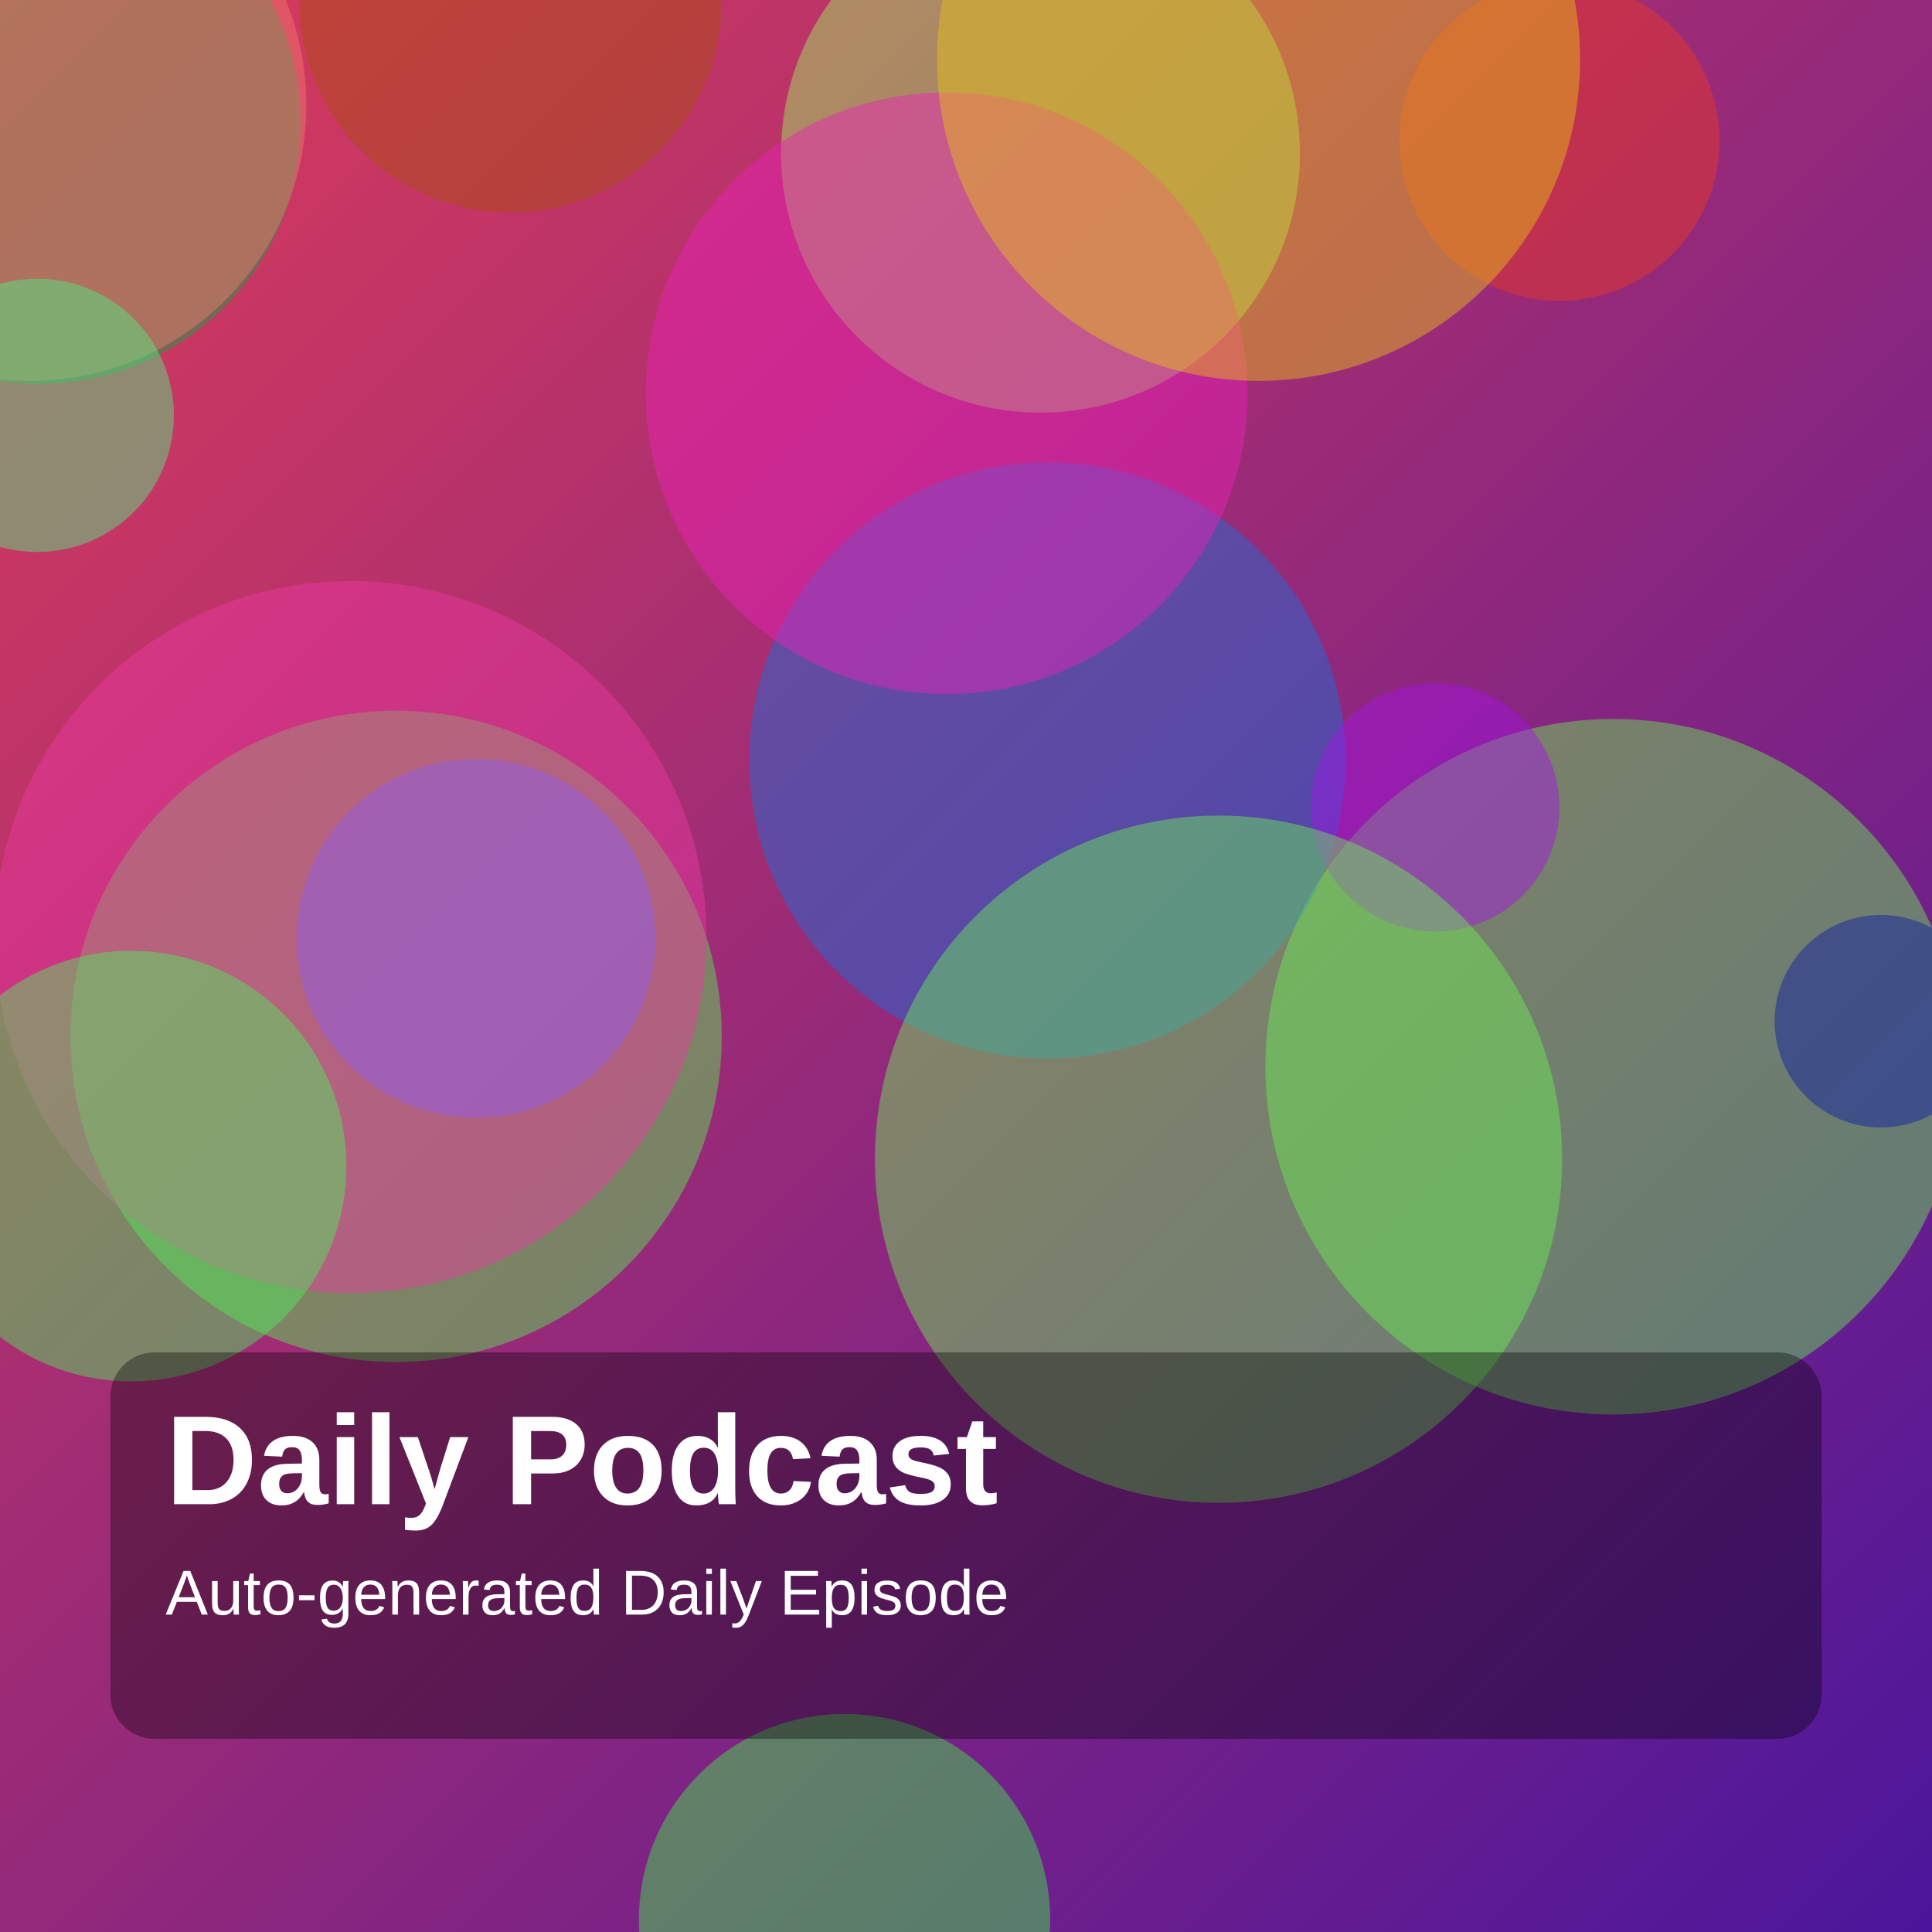
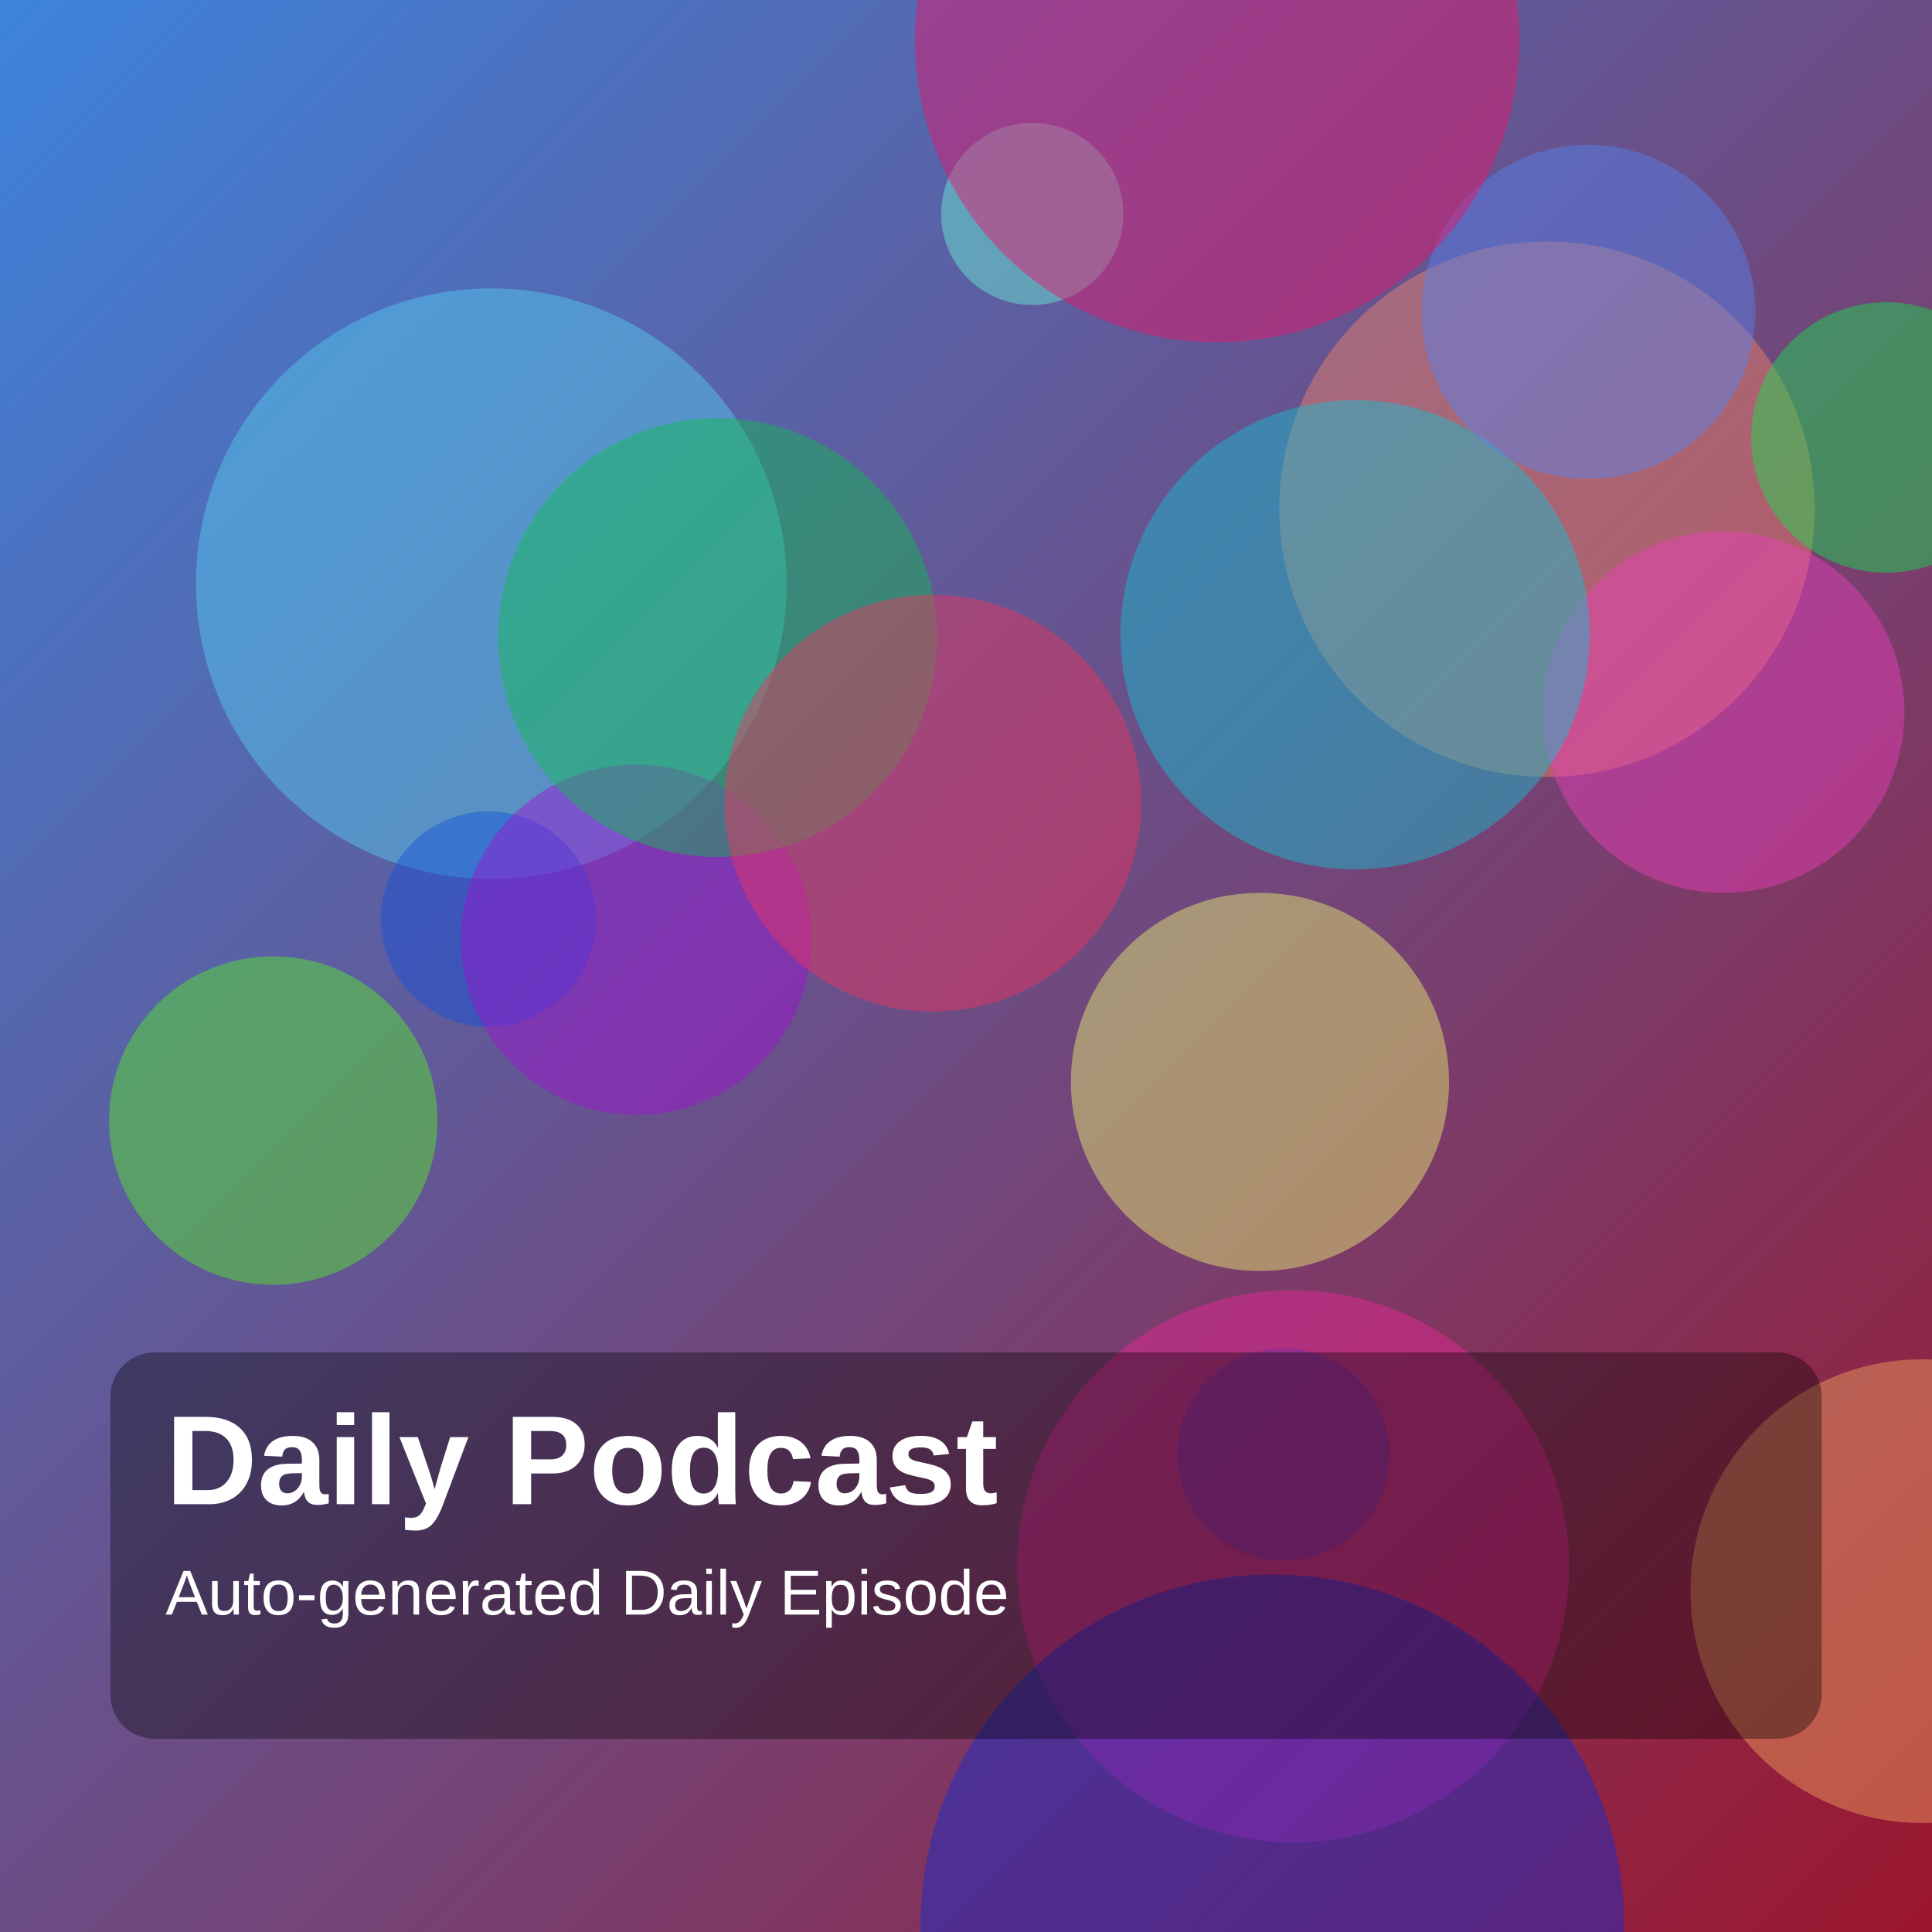
<svg xmlns="http://www.w3.org/2000/svg" width="1400" height="1400" viewBox="0 0 1400 1400">
  <defs>
    <linearGradient id="g" x1="0" y1="0" x2="1" y2="1">
-       <stop offset="0%" stop-color="hsl(349,70%,55%)" />
-       <stop offset="100%" stop-color="hsl(263,75%,35%)" />
+       <stop offset="0%" stop-color="hsl(213,70%,55%)" />
+       <stop offset="100%" stop-color="hsl(350,75%,35%)" />
    </linearGradient>
  </defs>
  <rect width="100%" height="100%" fill="url(#g)" />
-   <circle cx="1169" cy="773" r="252" fill="hsla(111,85%,63%,0.45)" />
-   <circle cx="287" cy="751" r="236" fill="hsla(117,85%,63%,0.45)" />
-   <circle cx="759" cy="551" r="216" fill="hsla(211,85%,46%,0.45)" />
-   <circle cx="1040" cy="585" r="90" fill="hsla(281,85%,49%,0.45)" />
-   <circle cx="1130" cy="102" r="116" fill="hsla(7,85%,53%,0.45)" />
-   <circle cx="612" cy="1391" r="149" fill="hsla(123,85%,59%,0.45)" />
-   <circle cx="883" cy="840" r="249" fill="hsla(111,85%,64%,0.45)" />
-   <circle cx="254" cy="679" r="258" fill="hsla(325,85%,58%,0.45)" />
-   <circle cx="29" cy="89" r="189" fill="hsla(141,85%,36%,0.45)" />
-   <circle cx="345" cy="680" r="130" fill="hsla(259,85%,66%,0.45)" />
-   <circle cx="754" cy="111" r="188" fill="hsla(94,85%,66%,0.45)" />
-   <circle cx="1363" cy="740" r="77" fill="hsla(235,85%,35%,0.45)" />
-   <circle cx="686" cy="285" r="218" fill="hsla(315,85%,53%,0.45)" />
-   <circle cx="95" cy="845" r="156" fill="hsla(126,85%,62%,0.45)" />
-   <circle cx="22" cy="76" r="200" fill="hsla(6,85%,69%,0.45)" />
-   <circle cx="370" cy="1" r="153" fill="hsla(25,85%,36%,0.45)" />
-   <circle cx="27" cy="301" r="99" fill="hsla(141,85%,62%,0.45)" />
-   <circle cx="912" cy="43" r="233" fill="hsla(50,85%,49%,0.45)" />
+   <circle cx="1121" cy="369" r="194" fill="hsla(13,85%,68%,0.45)" />
+   <circle cx="1249" cy="516" r="131" fill="hsla(317,85%,59%,0.45)" />
+   <circle cx="913" cy="784" r="137" fill="hsla(64,85%,70%,0.45)" />
+   <circle cx="930" cy="1054" r="77" fill="hsla(227,85%,36%,0.45)" />
+   <circle cx="356" cy="423" r="214" fill="hsla(193,85%,64%,0.45)" />
+   <circle cx="354" cy="666" r="78" fill="hsla(221,85%,46%,0.45)" />
+   <circle cx="937" cy="1135" r="200" fill="hsla(325,85%,54%,0.45)" />
+   <circle cx="982" cy="460" r="170" fill="hsla(186,85%,45%,0.45)" />
+   <circle cx="461" cy="681" r="127" fill="hsla(284,85%,45%,0.45)" />
+   <circle cx="922" cy="1396" r="255" fill="hsla(232,85%,45%,0.45)" />
+   <circle cx="520" cy="462" r="159" fill="hsla(142,85%,40%,0.45)" />
+   <circle cx="1393" cy="1153" r="168" fill="hsla(28,85%,66%,0.45)" />
+   <circle cx="1367" cy="317" r="98" fill="hsla(137,85%,48%,0.45)" />
+   <circle cx="748" cy="155" r="66" fill="hsla(167,85%,69%,0.45)" />
+   <circle cx="1151" cy="226" r="121" fill="hsla(222,85%,64%,0.45)" />
+   <circle cx="882" cy="29" r="219" fill="hsla(336,85%,50%,0.45)" />
+   <circle cx="198" cy="812" r="119" fill="hsla(105,85%,54%,0.45)" />
+   <circle cx="676" cy="582" r="151" fill="hsla(347,85%,57%,0.45)" />
  <rect x="80" y="980" width="1240" height="280" rx="32" fill="rgba(0,0,0,0.35)" />
  <text x="120" y="1090" fill="white" font-size="92" font-family="Arial, Helvetica, sans-serif" font-weight="700">Daily Podcast</text>
  <text x="120" y="1170" fill="white" font-size="46" font-family="Arial, Helvetica, sans-serif">Auto-generated Daily Episode</text>
</svg>
